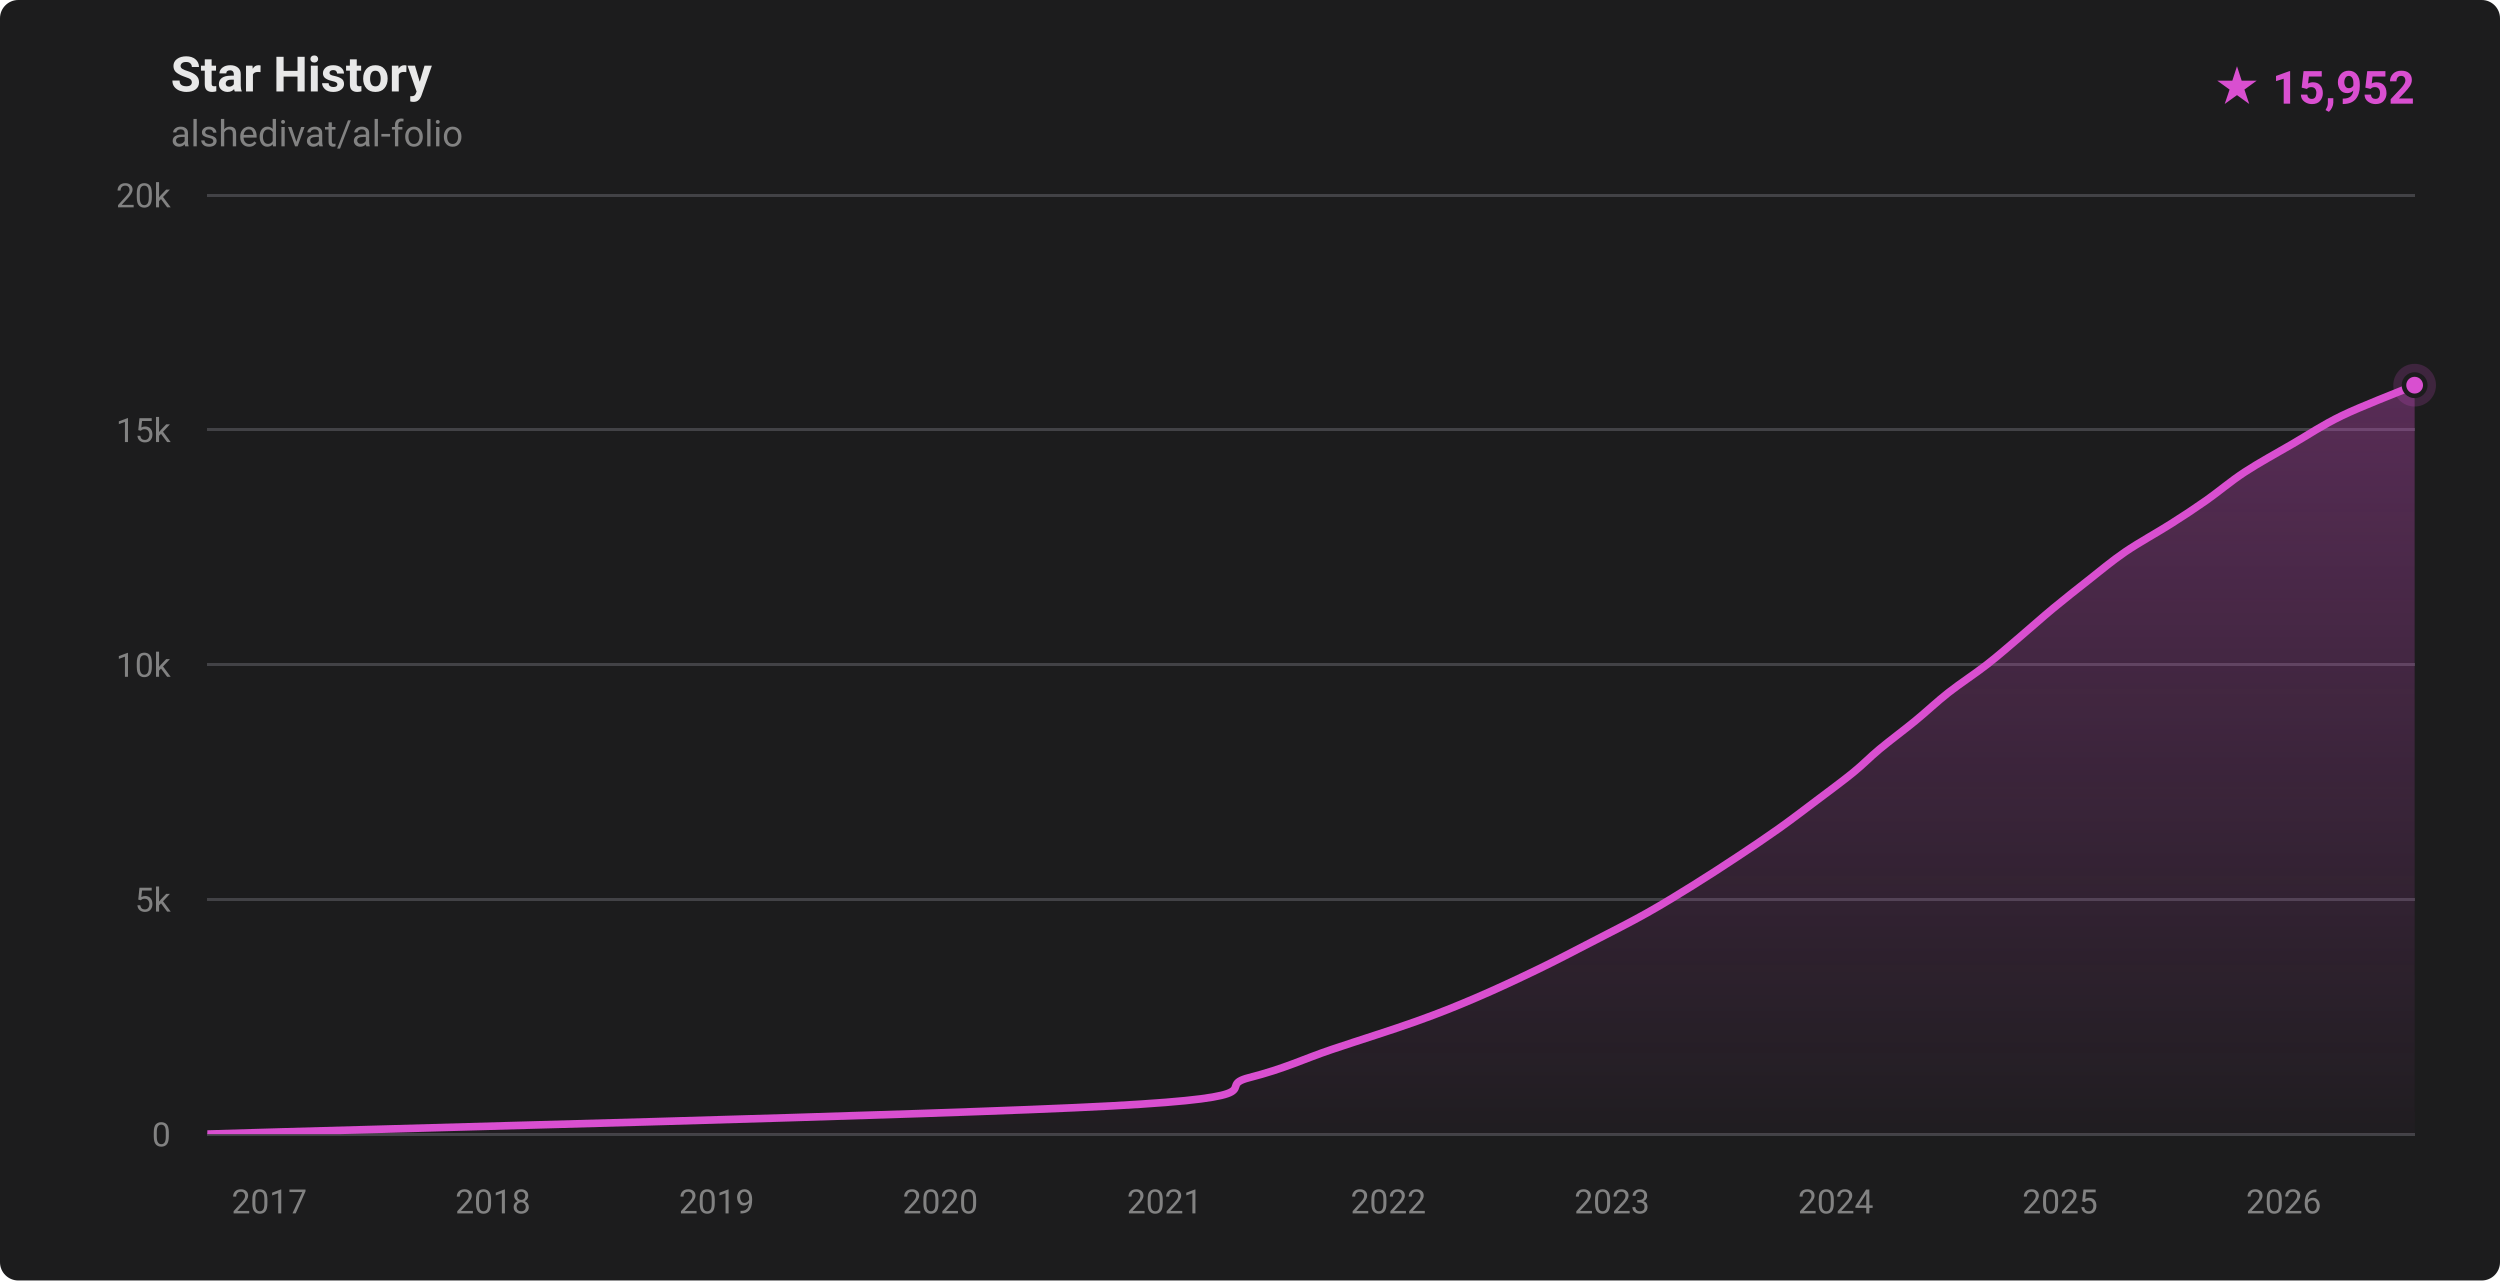
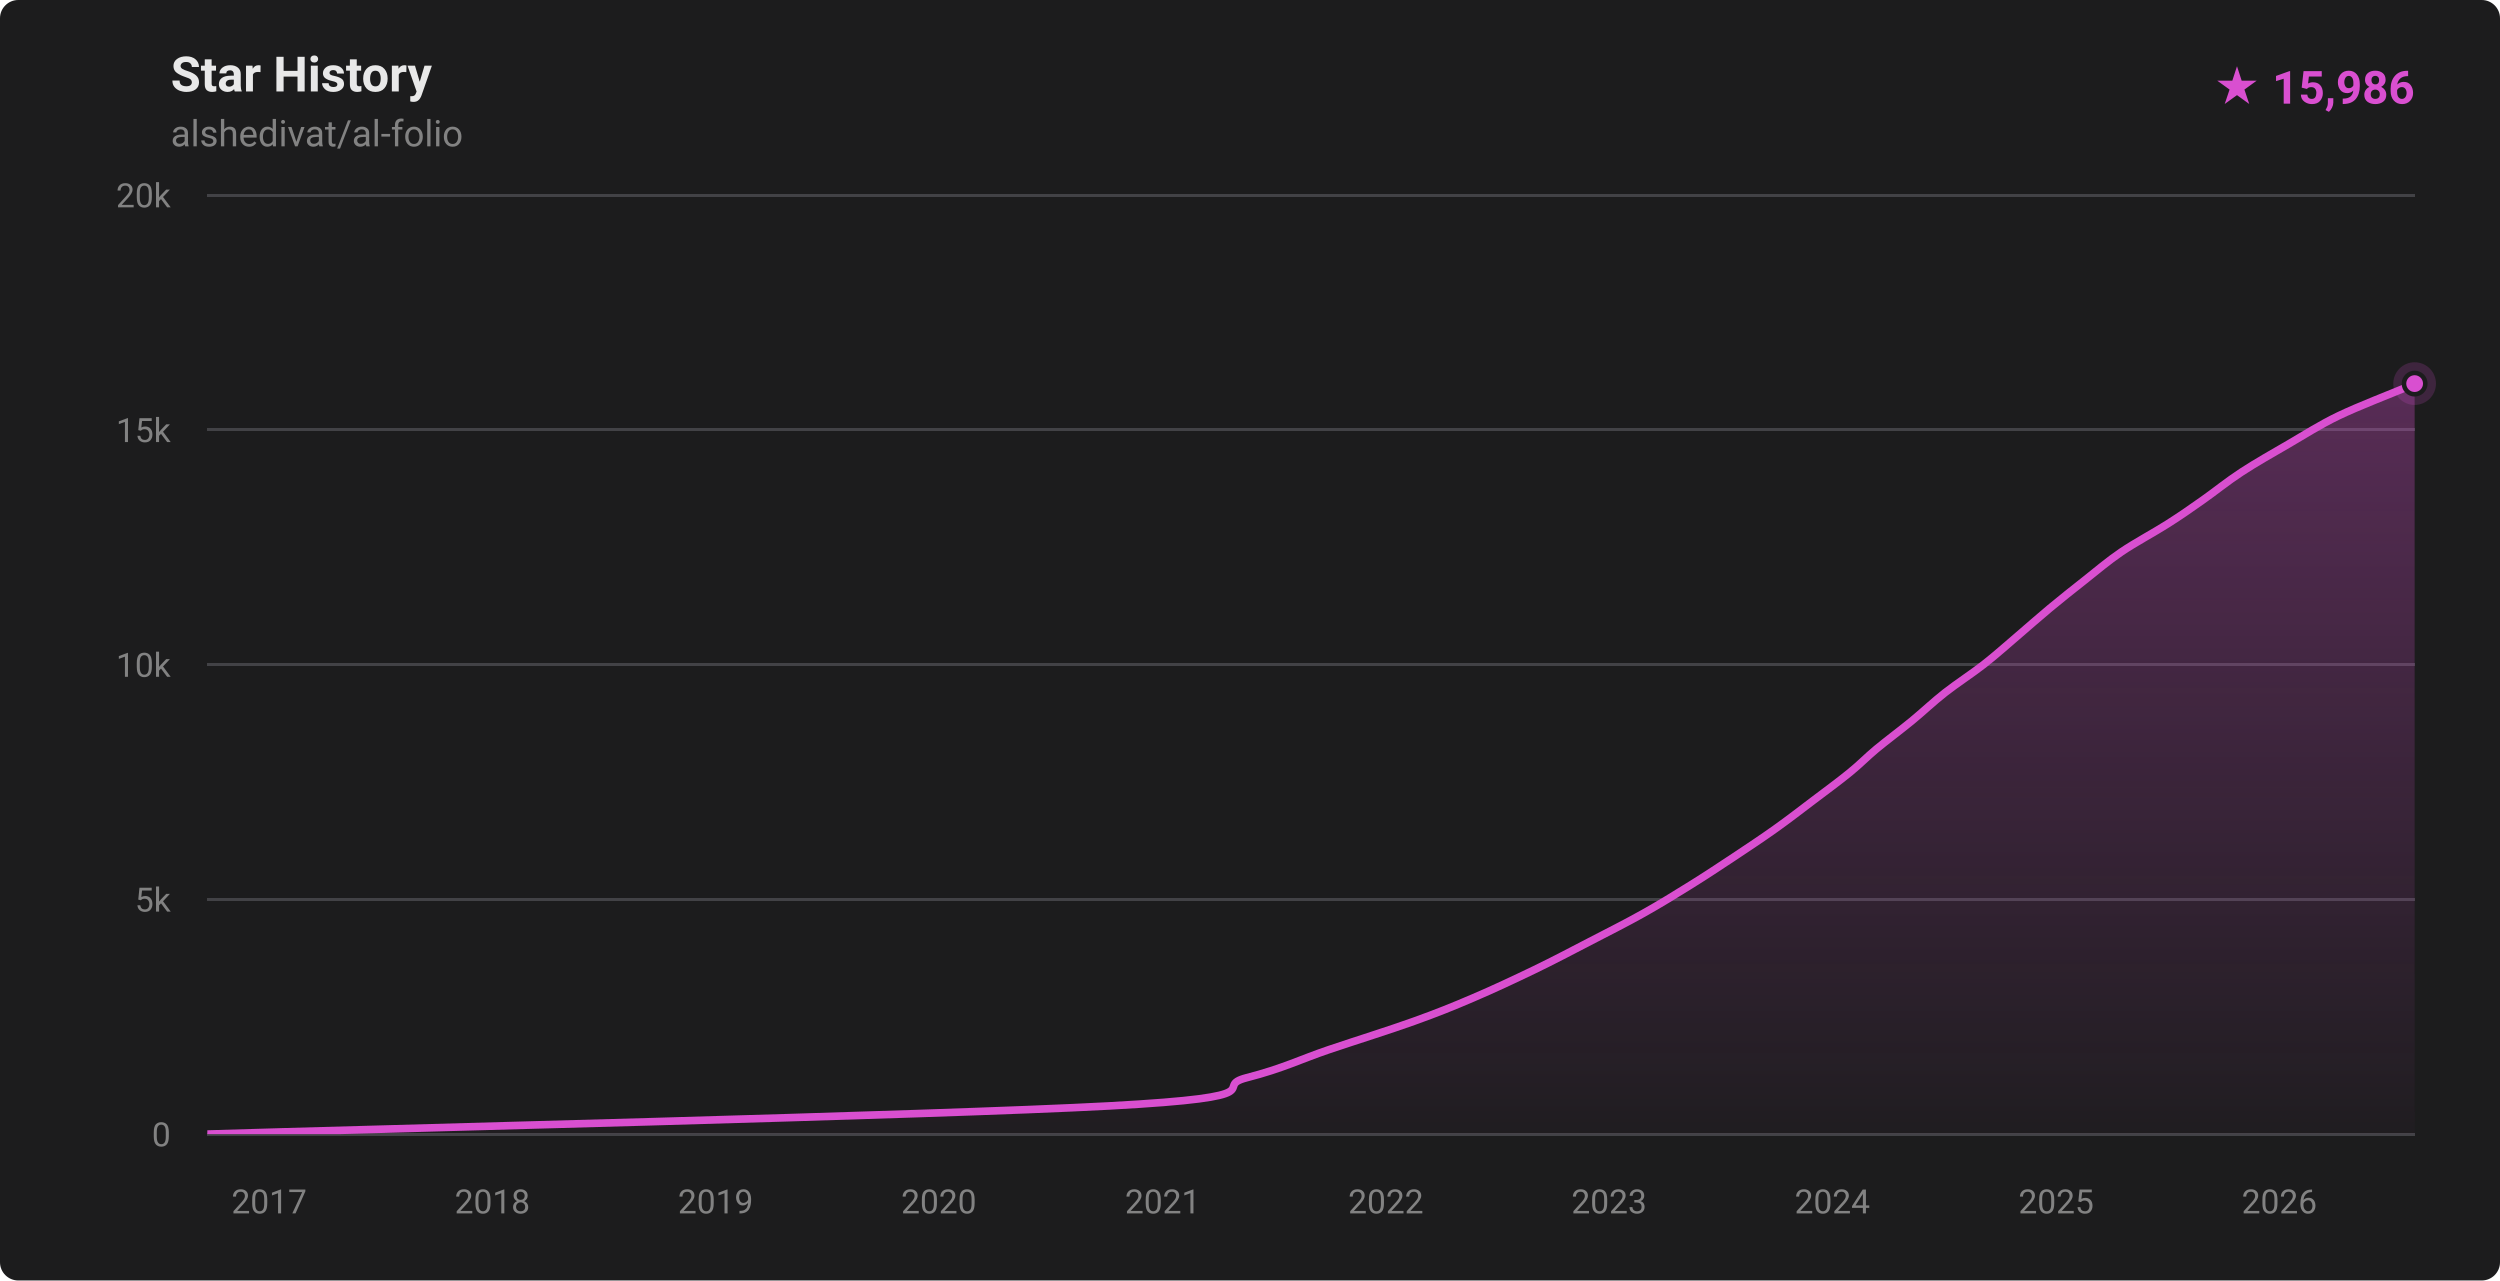
- <svg xmlns="http://www.w3.org/2000/svg" width="820" height="420" viewBox="0 0 820 420" role="img" aria-label="Star history for alshedivat/al-folio: 15952 stars">
+ <svg xmlns="http://www.w3.org/2000/svg" width="820" height="420" viewBox="0 0 820 420" role="img" aria-label="Star history for alshedivat/al-folio: 15986 stars">
  <defs>
    <linearGradient id="fill-dark" x1="0" y1="0" x2="0" y2="1">
      <stop offset="0%" stop-color="rgba(217,79,208,0.32)" />
      <stop offset="100%" stop-color="rgba(217,79,208,0.02)" />
    </linearGradient>
    <clipPath id="plot-dark">
      <rect x="68" y="64" width="724" height="308" />
    </clipPath>
  </defs>
  <style>
    .ttl { font: 600 16px -apple-system,BlinkMacSystemFont,'Segoe UI',Roboto,'Helvetica Neue',Arial,sans-serif; fill: #e8e8e8; }
    .sub { font: 400 12px -apple-system,BlinkMacSystemFont,'Segoe UI',Roboto,'Helvetica Neue',Arial,sans-serif; fill: #828282; }
    .ax  { font: 400 11px -apple-system,BlinkMacSystemFont,'Segoe UI',Roboto,'Helvetica Neue',Arial,sans-serif; fill: #828282; }
    .tot { font: 700 15px -apple-system,BlinkMacSystemFont,'Segoe UI',Roboto,'Helvetica Neue',Arial,sans-serif; fill: #d94fd0; }
  </style>
  <rect width="820" height="420" fill="#1c1c1d" rx="6" />
  <text x="56" y="30" class="ttl">Star History</text>
  <text x="56" y="48" class="sub">alshedivat/al-folio</text>
-   <text x="792" y="34" text-anchor="end" class="tot">★ 15,952</text>
+   <text x="792" y="34" text-anchor="end" class="tot">★ 15,986</text>
  <g stroke="#424246" stroke-width="1" shape-rendering="crispEdges">
    <line x1="68" y1="372.00" x2="792" y2="372.00" />
    <line x1="68" y1="295.00" x2="792" y2="295.00" />
    <line x1="68" y1="218.00" x2="792" y2="218.00" />
    <line x1="68" y1="141.00" x2="792" y2="141.00" />
    <line x1="68" y1="64.00" x2="792" y2="64.00" />
  </g>
  <g>
    <text x="56" y="376.00" text-anchor="end" class="ax">0</text>
    <text x="56" y="299.00" text-anchor="end" class="ax">5k</text>
    <text x="56" y="222.00" text-anchor="end" class="ax">10k</text>
    <text x="56" y="145.00" text-anchor="end" class="ax">15k</text>
    <text x="56" y="68.00" text-anchor="end" class="ax">20k</text>
  </g>
  <g>
-     <text x="88.33" y="398" text-anchor="middle" class="ax">2017</text>
-     <text x="161.69" y="398" text-anchor="middle" class="ax">2018</text>
-     <text x="235.06" y="398" text-anchor="middle" class="ax">2019</text>
-     <text x="308.43" y="398" text-anchor="middle" class="ax">2020</text>
-     <text x="382.00" y="398" text-anchor="middle" class="ax">2021</text>
-     <text x="455.37" y="398" text-anchor="middle" class="ax">2022</text>
-     <text x="528.74" y="398" text-anchor="middle" class="ax">2023</text>
-     <text x="602.11" y="398" text-anchor="middle" class="ax">2024</text>
-     <text x="675.68" y="398" text-anchor="middle" class="ax">2025</text>
-     <text x="749.05" y="398" text-anchor="middle" class="ax">2026</text>
+     <text x="88.28" y="398" text-anchor="middle" class="ax">2017</text>
+     <text x="161.50" y="398" text-anchor="middle" class="ax">2018</text>
+     <text x="234.72" y="398" text-anchor="middle" class="ax">2019</text>
+     <text x="307.93" y="398" text-anchor="middle" class="ax">2020</text>
+     <text x="381.35" y="398" text-anchor="middle" class="ax">2021</text>
+     <text x="454.56" y="398" text-anchor="middle" class="ax">2022</text>
+     <text x="527.78" y="398" text-anchor="middle" class="ax">2023</text>
+     <text x="601.00" y="398" text-anchor="middle" class="ax">2024</text>
+     <text x="674.41" y="398" text-anchor="middle" class="ax">2025</text>
+     <text x="747.63" y="398" text-anchor="middle" class="ax">2026</text>
  </g>
  <g clip-path="url(#plot-dark)">
-     <path d="M 68.00,371.98 C 117.42,370.44 307.57,365.82 364.51,362.74 C 421.44,359.66 397.57,356.58 409.61,353.50 C 421.65,350.42 427.58,347.34 436.72,344.26 C 445.87,341.18 456.59,337.85 464.48,335.02 C 472.36,332.20 477.43,330.15 484.04,327.32 C 490.65,324.50 497.76,321.16 504.15,318.08 C 510.53,315.00 516.38,311.92 522.35,308.84 C 528.31,305.76 534.44,302.68 539.94,299.60 C 545.44,296.52 550.40,293.44 555.36,290.36 C 560.32,287.28 565.04,284.20 569.70,281.12 C 574.35,278.04 578.95,274.96 583.29,271.88 C 587.63,268.80 591.64,265.72 595.73,262.64 C 599.81,259.56 604.36,256.23 607.82,253.40 C 611.29,250.58 613.12,248.53 616.52,245.70 C 619.91,242.88 624.43,239.54 628.18,236.46 C 631.94,233.38 635.12,230.30 639.04,227.22 C 642.96,224.14 647.74,221.06 651.69,217.98 C 655.64,214.90 659.11,211.82 662.74,208.74 C 666.37,205.66 669.77,202.58 673.49,199.50 C 677.21,196.42 681.12,193.34 685.04,190.26 C 688.97,187.18 692.55,184.10 697.06,181.02 C 701.57,177.94 707.68,174.61 712.12,171.78 C 716.56,168.96 719.68,166.91 723.71,164.08 C 727.73,161.26 731.56,157.92 736.26,154.84 C 740.97,151.76 746.64,148.68 751.95,145.60 C 757.26,142.52 761.74,139.44 768.11,136.36 C 774.48,133.28 786.19,128.80 790.17,127.12 C 794.15,125.45 791.70,126.47 792.00,126.34 L 792.00,372.00 L 68.00,372.00 Z" fill="url(#fill-dark)" />
-     <path d="M 68.00,371.98 C 117.42,370.44 307.57,365.82 364.51,362.74 C 421.44,359.66 397.57,356.58 409.61,353.50 C 421.65,350.42 427.58,347.34 436.72,344.26 C 445.87,341.18 456.59,337.85 464.48,335.02 C 472.36,332.20 477.43,330.15 484.04,327.32 C 490.65,324.50 497.76,321.16 504.15,318.08 C 510.53,315.00 516.38,311.92 522.35,308.84 C 528.31,305.76 534.44,302.68 539.94,299.60 C 545.44,296.52 550.40,293.44 555.36,290.36 C 560.32,287.28 565.04,284.20 569.70,281.12 C 574.35,278.04 578.95,274.96 583.29,271.88 C 587.63,268.80 591.64,265.72 595.73,262.64 C 599.81,259.56 604.36,256.23 607.82,253.40 C 611.29,250.58 613.12,248.53 616.52,245.70 C 619.91,242.88 624.43,239.54 628.18,236.46 C 631.94,233.38 635.12,230.30 639.04,227.22 C 642.96,224.14 647.74,221.06 651.69,217.98 C 655.64,214.90 659.11,211.82 662.74,208.74 C 666.37,205.66 669.77,202.58 673.49,199.50 C 677.21,196.42 681.12,193.34 685.04,190.26 C 688.97,187.18 692.55,184.10 697.06,181.02 C 701.57,177.94 707.68,174.61 712.12,171.78 C 716.56,168.96 719.68,166.91 723.71,164.08 C 727.73,161.26 731.56,157.92 736.26,154.84 C 740.97,151.76 746.64,148.68 751.95,145.60 C 757.26,142.52 761.74,139.44 768.11,136.36 C 774.48,133.28 786.19,128.80 790.17,127.12 C 794.15,125.45 791.70,126.47 792.00,126.34" fill="none" stroke="#d94fd0" stroke-width="2.5" stroke-linecap="round" stroke-linejoin="round" />
+     <path d="M 68.00,371.98 C 117.32,370.44 307.08,365.82 363.89,362.74 C 420.71,359.66 396.89,356.58 408.90,353.50 C 420.91,350.42 426.83,347.34 435.96,344.26 C 445.08,341.18 455.78,337.85 463.65,335.02 C 471.52,332.20 476.57,330.15 483.17,327.32 C 489.78,324.50 496.90,321.16 503.28,318.08 C 509.65,315.00 515.47,311.92 521.42,308.84 C 527.37,305.76 533.48,302.68 538.97,299.60 C 544.47,296.52 549.45,293.44 554.40,290.36 C 559.35,287.28 564.01,284.20 568.66,281.12 C 573.30,278.04 577.94,274.96 582.27,271.88 C 586.60,268.80 590.57,265.72 594.64,262.64 C 598.71,259.56 603.25,256.23 606.71,253.40 C 610.18,250.58 612.04,248.53 615.43,245.70 C 618.83,242.88 623.33,239.54 627.08,236.46 C 630.83,233.38 634.01,230.30 637.94,227.22 C 641.86,224.14 646.67,221.06 650.62,217.98 C 654.56,214.90 657.97,211.82 661.59,208.74 C 665.21,205.66 668.64,202.58 672.35,199.50 C 676.06,196.42 679.93,193.34 683.85,190.26 C 687.76,187.18 691.30,184.10 695.83,181.02 C 700.37,177.94 706.64,174.61 711.07,171.78 C 715.50,168.96 718.41,166.91 722.43,164.08 C 726.46,161.26 730.51,157.92 735.23,154.84 C 739.94,151.76 745.40,148.68 750.71,145.60 C 756.03,142.52 760.71,139.44 767.10,136.36 C 773.50,133.28 784.94,128.88 789.09,127.12 C 793.24,125.37 791.52,126.03 792.00,125.82 L 792.00,372.00 L 68.00,372.00 Z" fill="url(#fill-dark)" />
+     <path d="M 68.00,371.98 C 117.32,370.44 307.08,365.82 363.89,362.74 C 420.71,359.66 396.89,356.58 408.90,353.50 C 420.91,350.42 426.83,347.34 435.96,344.26 C 445.08,341.18 455.78,337.85 463.65,335.02 C 471.52,332.20 476.57,330.15 483.17,327.32 C 489.78,324.50 496.90,321.16 503.28,318.08 C 509.65,315.00 515.47,311.92 521.42,308.84 C 527.37,305.76 533.48,302.68 538.97,299.60 C 544.47,296.52 549.45,293.44 554.40,290.36 C 559.35,287.28 564.01,284.20 568.66,281.12 C 573.30,278.04 577.94,274.96 582.27,271.88 C 586.60,268.80 590.57,265.72 594.64,262.64 C 598.71,259.56 603.25,256.23 606.71,253.40 C 610.18,250.58 612.04,248.53 615.43,245.70 C 618.83,242.88 623.33,239.54 627.08,236.46 C 630.83,233.38 634.01,230.30 637.94,227.22 C 641.86,224.14 646.67,221.06 650.62,217.98 C 654.56,214.90 657.97,211.82 661.59,208.74 C 665.21,205.66 668.64,202.58 672.35,199.50 C 676.06,196.42 679.93,193.34 683.85,190.26 C 687.76,187.18 691.30,184.10 695.83,181.02 C 700.37,177.94 706.64,174.61 711.07,171.78 C 715.50,168.96 718.41,166.91 722.43,164.08 C 726.46,161.26 730.51,157.92 735.23,154.84 C 739.94,151.76 745.40,148.68 750.71,145.60 C 756.03,142.52 760.71,139.44 767.10,136.36 C 773.50,133.28 784.94,128.88 789.09,127.12 C 793.24,125.37 791.52,126.03 792.00,125.82" fill="none" stroke="#d94fd0" stroke-width="2.5" stroke-linecap="round" stroke-linejoin="round" />
  </g>
-   <circle cx="792.00" cy="126.34" r="7" fill="#d94fd0" opacity="0.18" />
-   <circle cx="792.00" cy="126.34" r="3.5" fill="#d94fd0" stroke="#1c1c1d" stroke-width="1.5" />
+   <circle cx="792.00" cy="125.82" r="7" fill="#d94fd0" opacity="0.18" />
+   <circle cx="792.00" cy="125.82" r="3.5" fill="#d94fd0" stroke="#1c1c1d" stroke-width="1.5" />
</svg>
